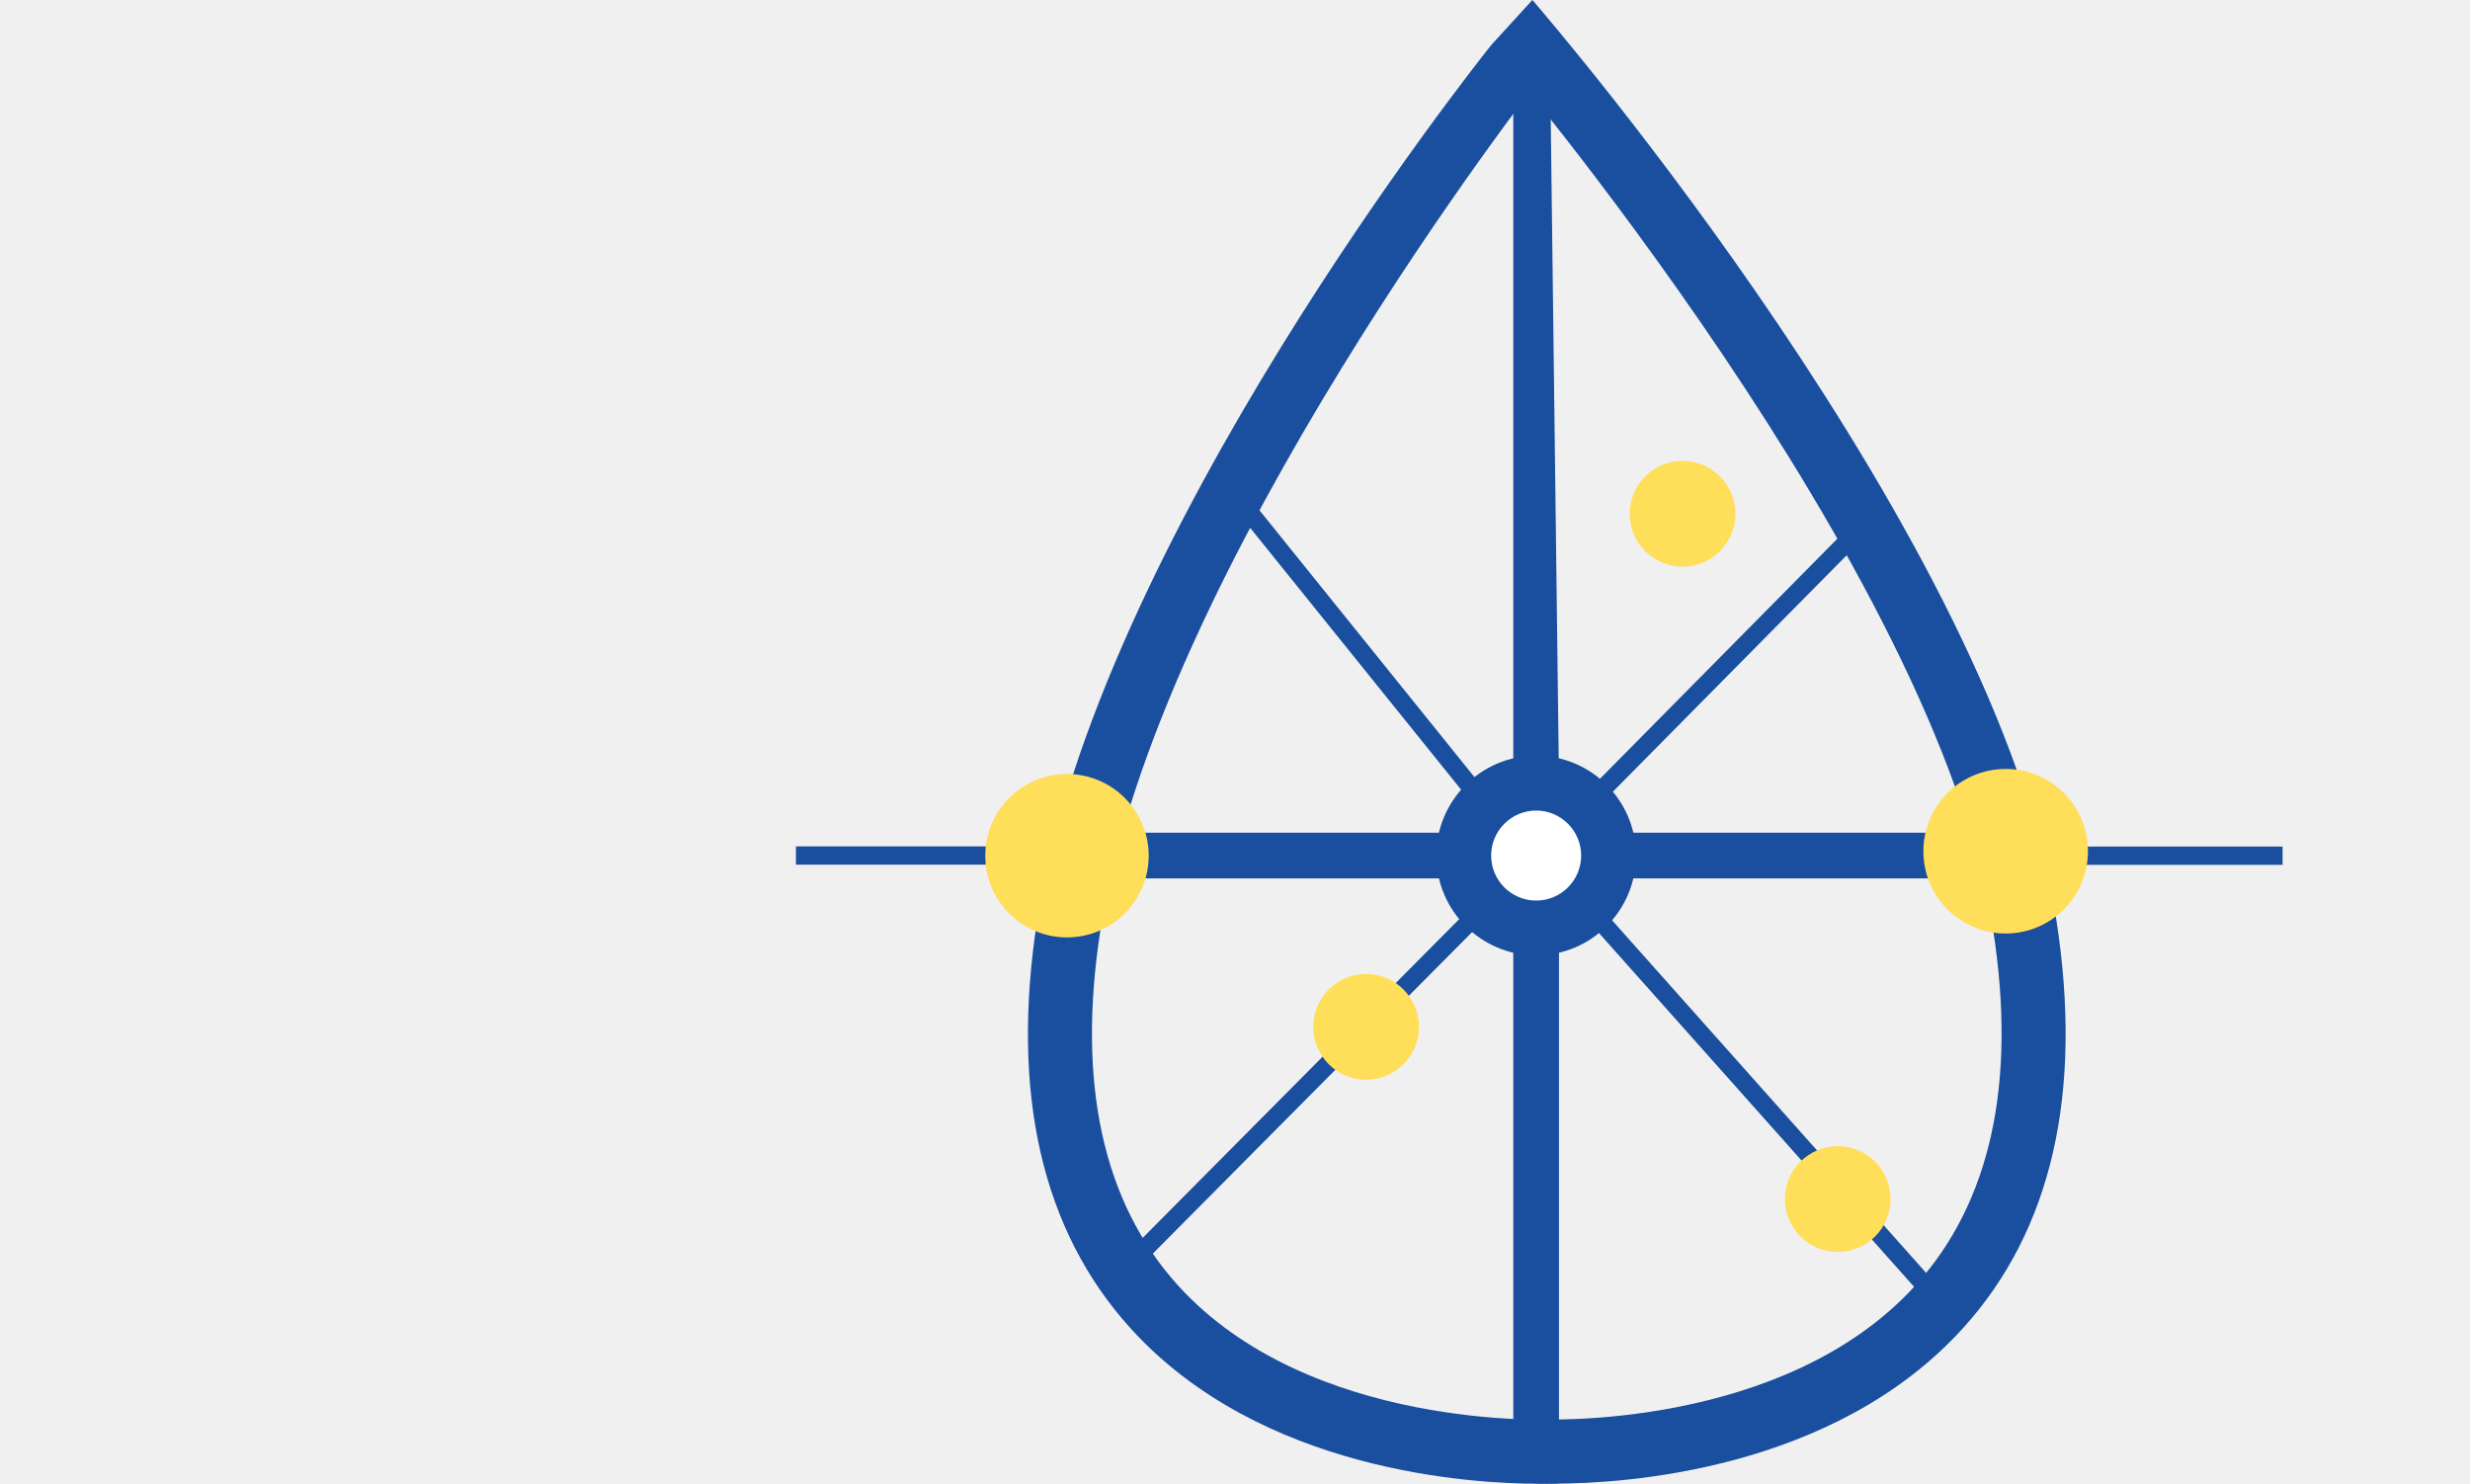
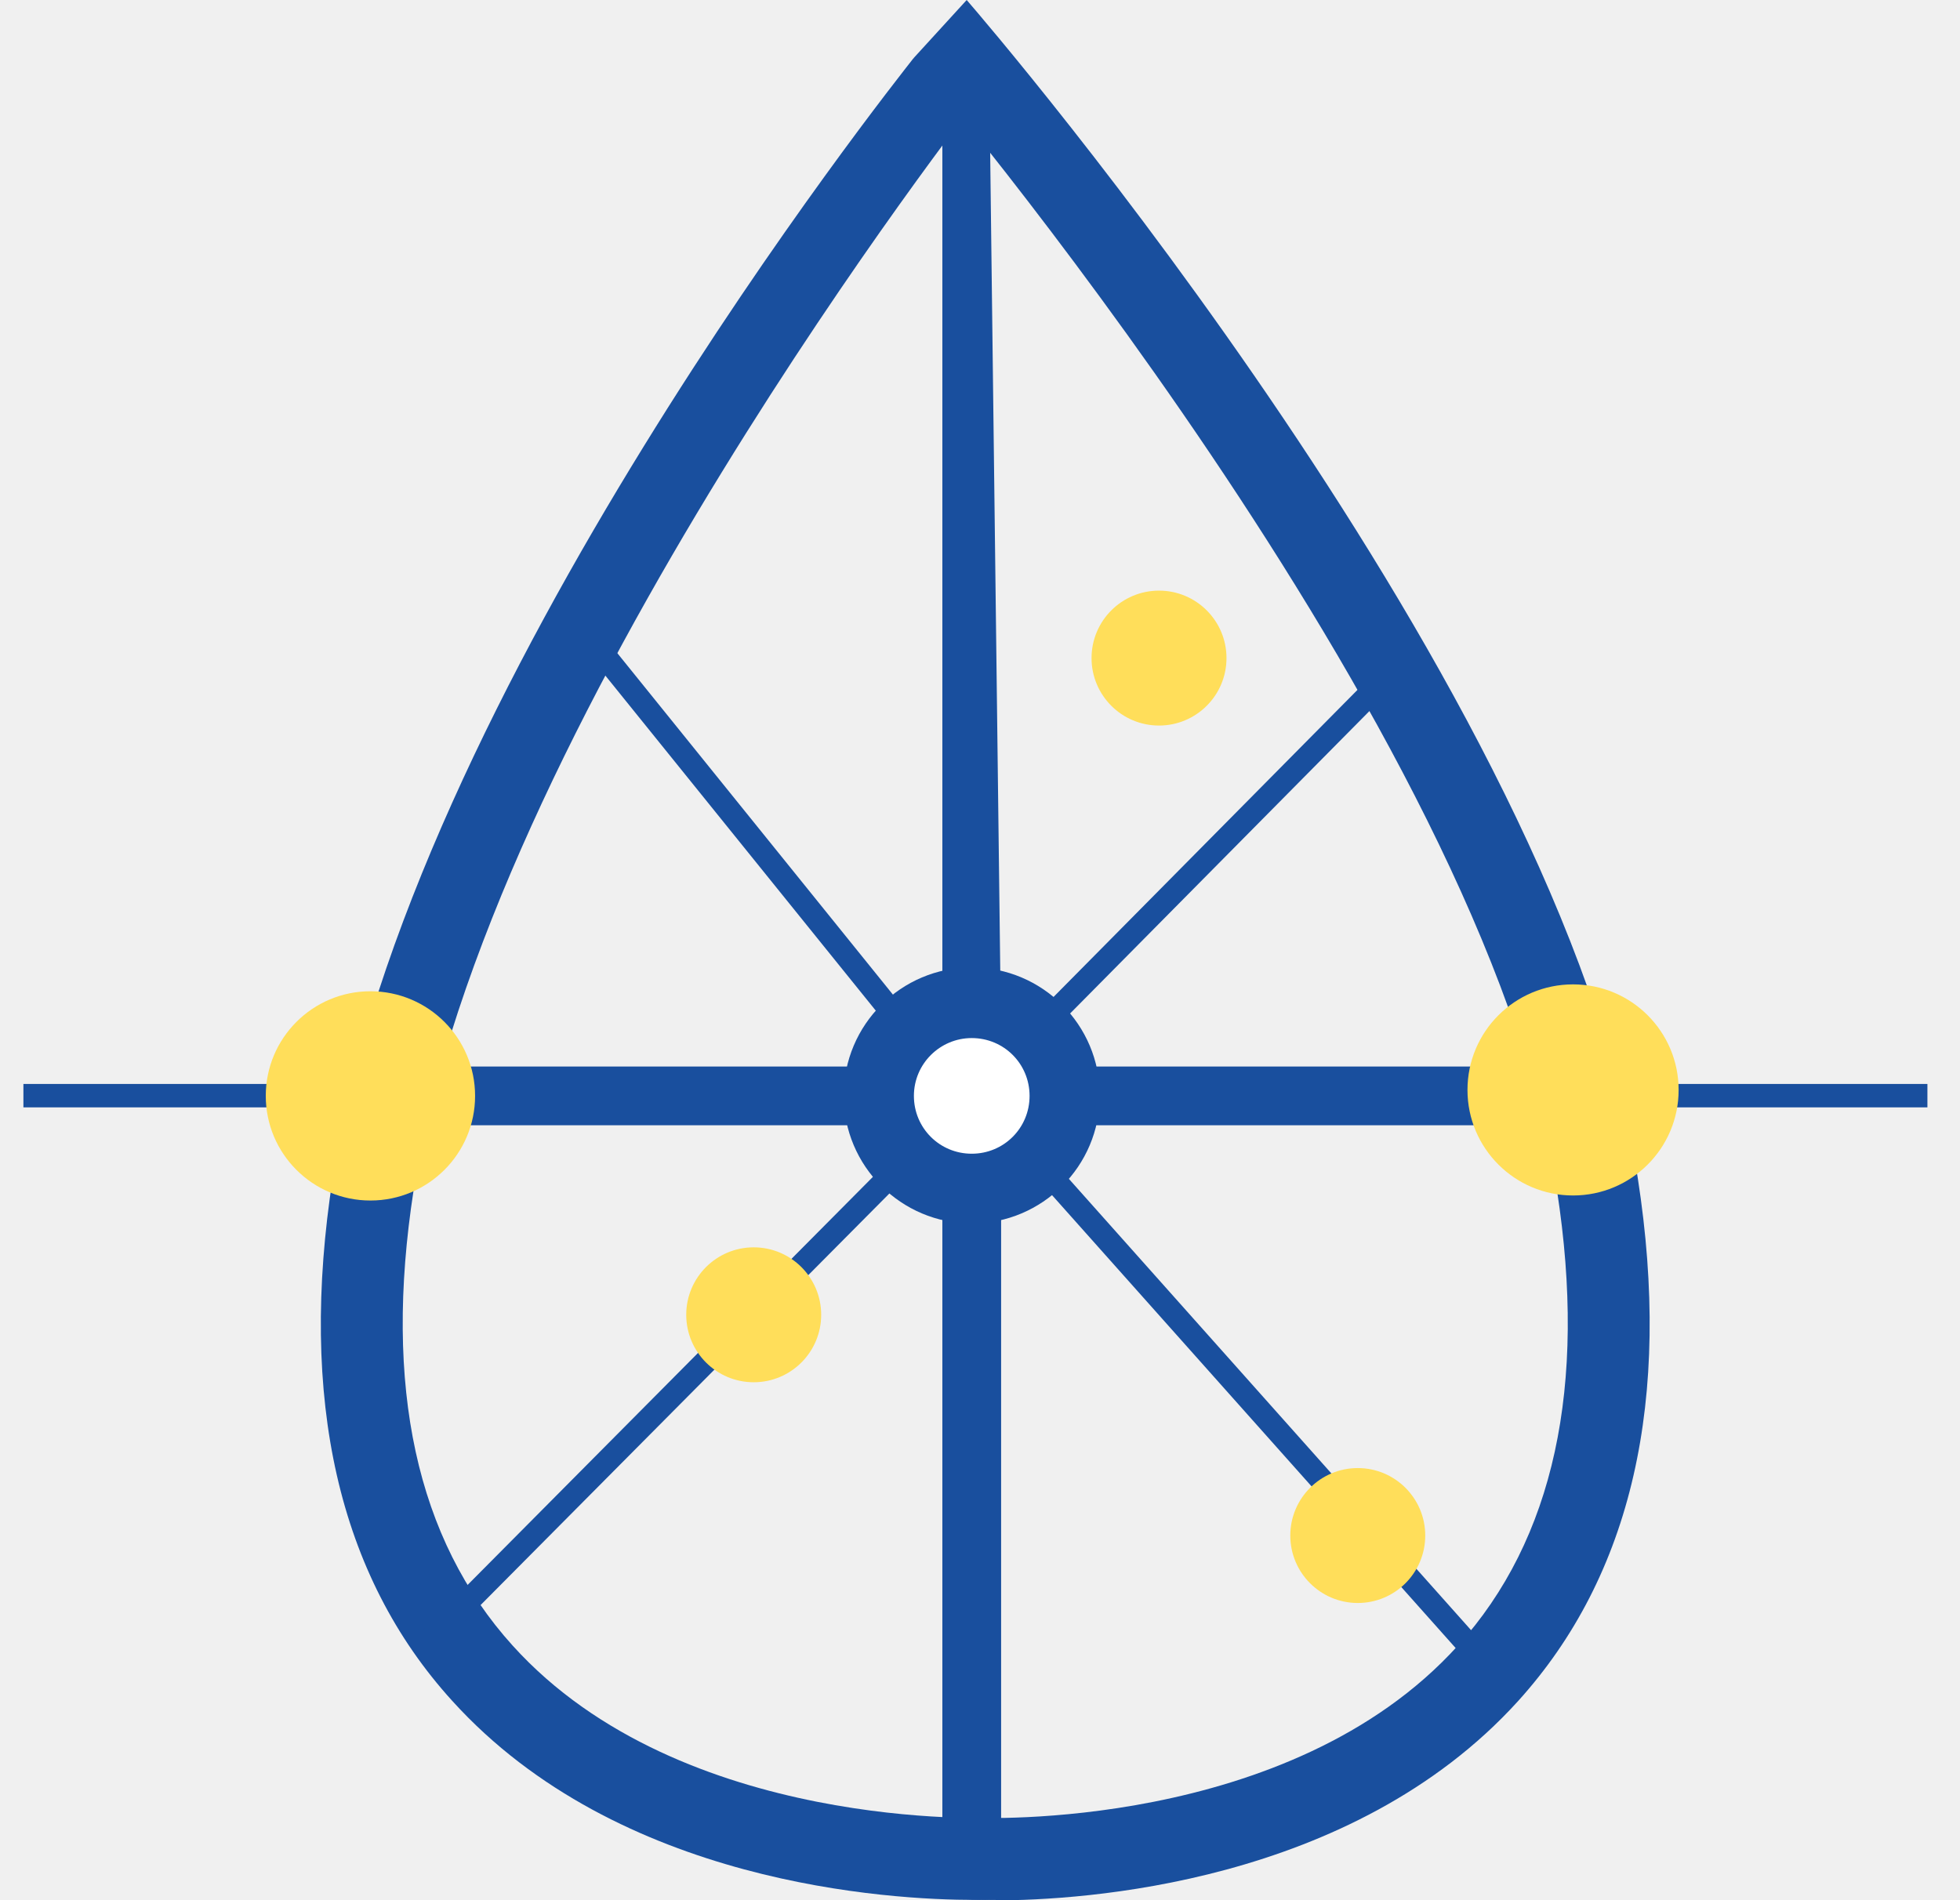
- <svg xmlns="http://www.w3.org/2000/svg" id="Camada_1" viewBox="0 0 689.25 414.03">
+ <svg xmlns="http://www.w3.org/2000/svg" version="1.1" viewBox="0 0 427 414">
  <defs>
    <style>
      .cls-1 {
+         fill: #194f9e;
+       }
+ 
+       .cls-2 {
        fill: #fff;
      }

-       .cls-2 {
-         fill: #194f9e;
+       .cls-3 {
+         fill: none;
      }

-       .cls-3 {
+       .cls-4 {
        fill: #ffde5a;
      }
    </style>
  </defs>
-   <path class="cls-2" d="M433.9,414c-3.25,0-5.28-.1-5.74-.13l1.01-17.83c.67.04,68.61,3.22,105.43-37.47,20.93-23.14,28.19-56.5,21.57-99.16-15.59-100.49-138.94-245.21-140.2-246.67l11.64-12.75c5.29,6.12,129.83,151.17,146.21,256.68,7.49,48.29-1.27,86.63-26.06,113.96-36.29,40.02-95.22,43.36-113.86,43.36Z" />
-   <path class="cls-2" d="M429.35,414.03c-18.64,0-77.56-3.34-113.86-43.36-24.78-27.33-33.55-65.67-26.05-113.96,16.34-105.29,122.03-238.24,126.54-243.96l14.43,8.26c-1.07,1.37-107.71,137.8-123.33,238.44-6.62,42.66.64,76.03,21.57,99.16,36.83,40.7,104.77,37.51,105.44,37.47l1,17.83c-.46.02-2.49.13-5.74.13Z" />
-   <polygon class="cls-2" points="435.04 218.52 422.28 218.52 422.28 8.35 432.41 7.67 435.04 218.52" />
-   <rect class="cls-2" x="422.28" y="264.13" width="12.75" height="140.92" />
-   <rect class="cls-2" x="295.02" y="232.36" width="113.43" height="12.75" />
-   <rect class="cls-2" x="454.05" y="232.36" width="113.43" height="12.75" />
-   <rect class="cls-2" x="222.1" y="236.18" width="56.72" height="5.1" />
-   <rect class="cls-2" x="580.23" y="236.23" width="56.72" height="5.1" />
  <g>
-     <line class="cls-1" x1="443.01" y1="224.5" x2="521.43" y2="145.14" />
-     <rect class="cls-2" x="426.43" y="182.27" width="111.57" height="5.1" transform="translate(11.72 397.72) rotate(-45.32)" />
+     <g id="Camada_1">
+       <path class="cls-1" d="M216.9,414c-3.2,0-5.3-.1-5.7-.1l1-17.8c.7,0,68.6,3.2,105.4-37.5,20.9-23.1,28.2-56.5,21.6-99.2C323.6,158.9,200.2,14.2,199,12.7L210.6,0c5.3,6.1,129.8,151.2,146.2,256.7,7.5,48.3-1.3,86.6-26.1,114-36.3,40-95.2,43.4-113.9,43.4h0Z" />
+       <path class="cls-1" d="M212.4,414c-18.6,0-77.6-3.3-113.9-43.4-24.8-27.3-33.5-65.7-26-114C88.8,151.4,194.5,18.5,199,12.7l14.4,8.3c-1.1,1.4-107.7,137.8-123.3,238.4-6.6,42.7.6,76,21.6,99.2,36.8,40.7,104.8,37.5,105.4,37.5l1,17.8c-.5,0-2.5.1-5.7.1h0Z" />
+       <polygon class="cls-1" points="218 218.5 205.3 218.5 205.3 8.4 215.4 7.7 218 218.5" />
+       <rect class="cls-1" x="205.3" y="264.1" width="12.8" height="140.9" />
+       <rect class="cls-1" x="78" y="232.4" width="113.4" height="12.8" />
+       <rect class="cls-1" x="237" y="232.4" width="113.4" height="12.8" />
+       <rect class="cls-1" x="5.1" y="236.2" width="56.7" height="5.1" />
+       <rect class="cls-1" x="363.2" y="236.2" width="56.7" height="5.1" />
+       <g>
+         <line class="cls-3" x1="226" y1="224.5" x2="304.4" y2="145.1" />
+         <rect class="cls-1" x="209.4" y="182.2" width="111.6" height="5.1" transform="translate(-52.7 243.4) rotate(-45.3)" />
+       </g>
+       <g>
+         <line class="cls-3" x1="197.3" y1="224.5" x2="125.5" y2="135.3" />
+         <rect class="cls-1" x="158.8" y="122.6" width="5.1" height="114.5" transform="translate(-77.1 141.1) rotate(-38.9)" />
+       </g>
+       <g>
+         <line class="cls-3" x1="197.3" y1="253" x2="94" y2="357" />
+         <rect class="cls-1" x="72.4" y="302.4" width="146.6" height="5.1" transform="translate(-173.4 193.4) rotate(-45.2)" />
+       </g>
+       <g>
+         <line class="cls-3" x1="226" y1="253" x2="324.8" y2="363.9" />
+         <rect class="cls-1" x="272.8" y="234.1" width="5.1" height="148.6" transform="translate(-135.4 261.3) rotate(-41.7)" />
+       </g>
+       <circle class="cls-4" cx="252.5" cy="143.4" r="14.7" />
+       <circle class="cls-4" cx="164.2" cy="286.5" r="14.7" />
+       <circle class="cls-4" cx="295.8" cy="334.6" r="14.7" />
+       <g>
+         <circle class="cls-2" cx="211.7" cy="238.7" r="20.2" />
+         <path class="cls-1" d="M211.7,266.6c-15.4,0-27.9-12.5-27.9-27.9s12.5-27.9,27.9-27.9,27.9,12.5,27.9,27.9-12.5,27.9-27.9,27.9h0ZM211.7,226.2c-6.9,0-12.6,5.6-12.6,12.6s5.6,12.6,12.6,12.6,12.6-5.6,12.6-12.6-5.6-12.6-12.6-12.6Z" />
+       </g>
+       <circle class="cls-4" cx="80.7" cy="238.8" r="22.8" />
+       <circle class="cls-4" cx="342.7" cy="237.5" r="23" />
+     </g>
  </g>
-   <g>
-     <line class="cls-1" x1="414.32" y1="224.5" x2="342.47" y2="135.31" />
-     <rect class="cls-2" x="375.84" y="122.64" width="5.1" height="114.53" transform="translate(-29.13 277.21) rotate(-38.86)" />
-   </g>
-   <g>
-     <line class="cls-1" x1="414.32" y1="252.97" x2="311" y2="356.96" />
-     <rect class="cls-2" x="289.37" y="302.41" width="146.59" height="5.1" transform="translate(-109.28 347.39) rotate(-45.2)" />
-   </g>
-   <g>
-     <line class="cls-1" x1="443" y1="252.97" x2="541.79" y2="363.91" />
-     <rect class="cls-2" x="489.85" y="234.16" width="5.1" height="148.55" transform="translate(-80.45 405.57) rotate(-41.69)" />
-   </g>
-   <circle class="cls-3" cx="469.52" cy="143.37" r="14.75" />
-   <circle class="cls-3" cx="381.21" cy="286.54" r="14.75" />
-   <circle class="cls-3" cx="512.82" cy="334.59" r="14.75" />
-   <g>
-     <circle class="cls-1" cx="428.66" cy="238.73" r="20.21" />
-     <path class="cls-2" d="M428.66,266.59c-15.36,0-27.86-12.5-27.86-27.86s12.5-27.86,27.86-27.86,27.86,12.5,27.86,27.86-12.5,27.86-27.86,27.86ZM428.66,226.18c-6.92,0-12.56,5.63-12.56,12.56s5.63,12.56,12.56,12.56,12.56-5.63,12.56-12.56-5.63-12.56-12.56-12.56Z" />
-   </g>
-   <circle class="cls-3" cx="297.74" cy="238.78" r="22.8" />
-   <circle class="cls-3" cx="559.68" cy="237.53" r="22.96" />
</svg>
